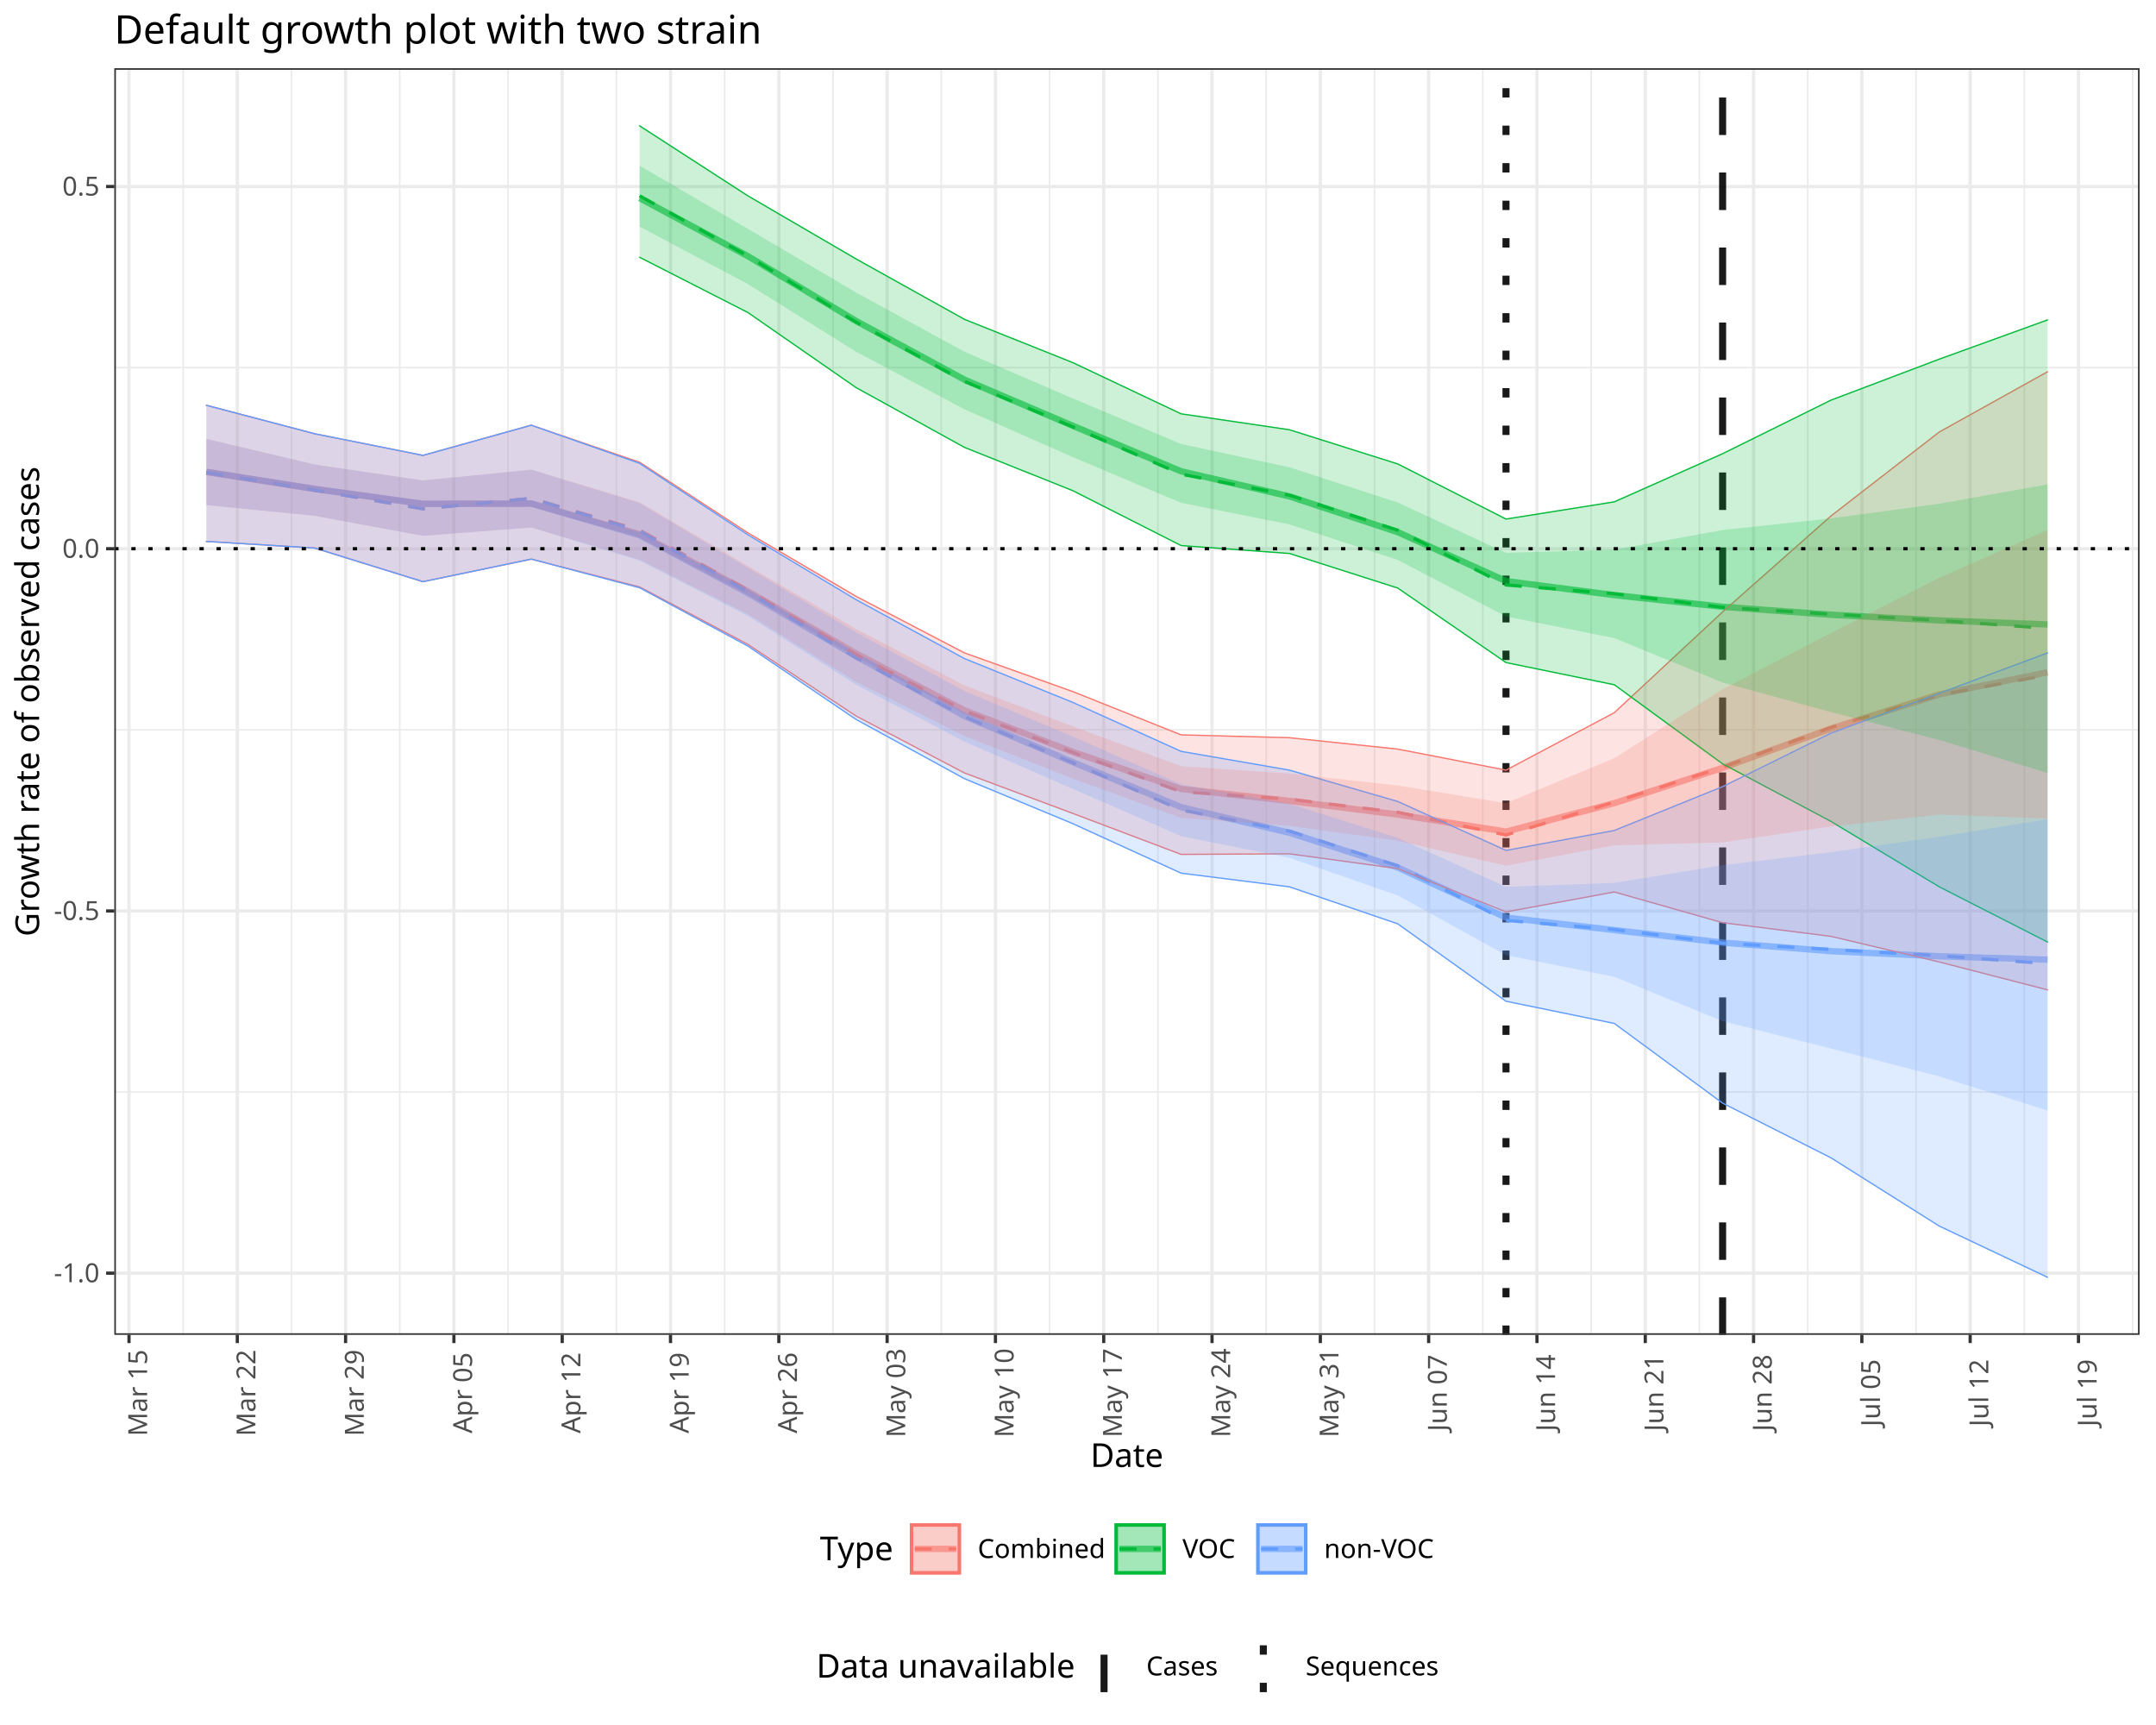
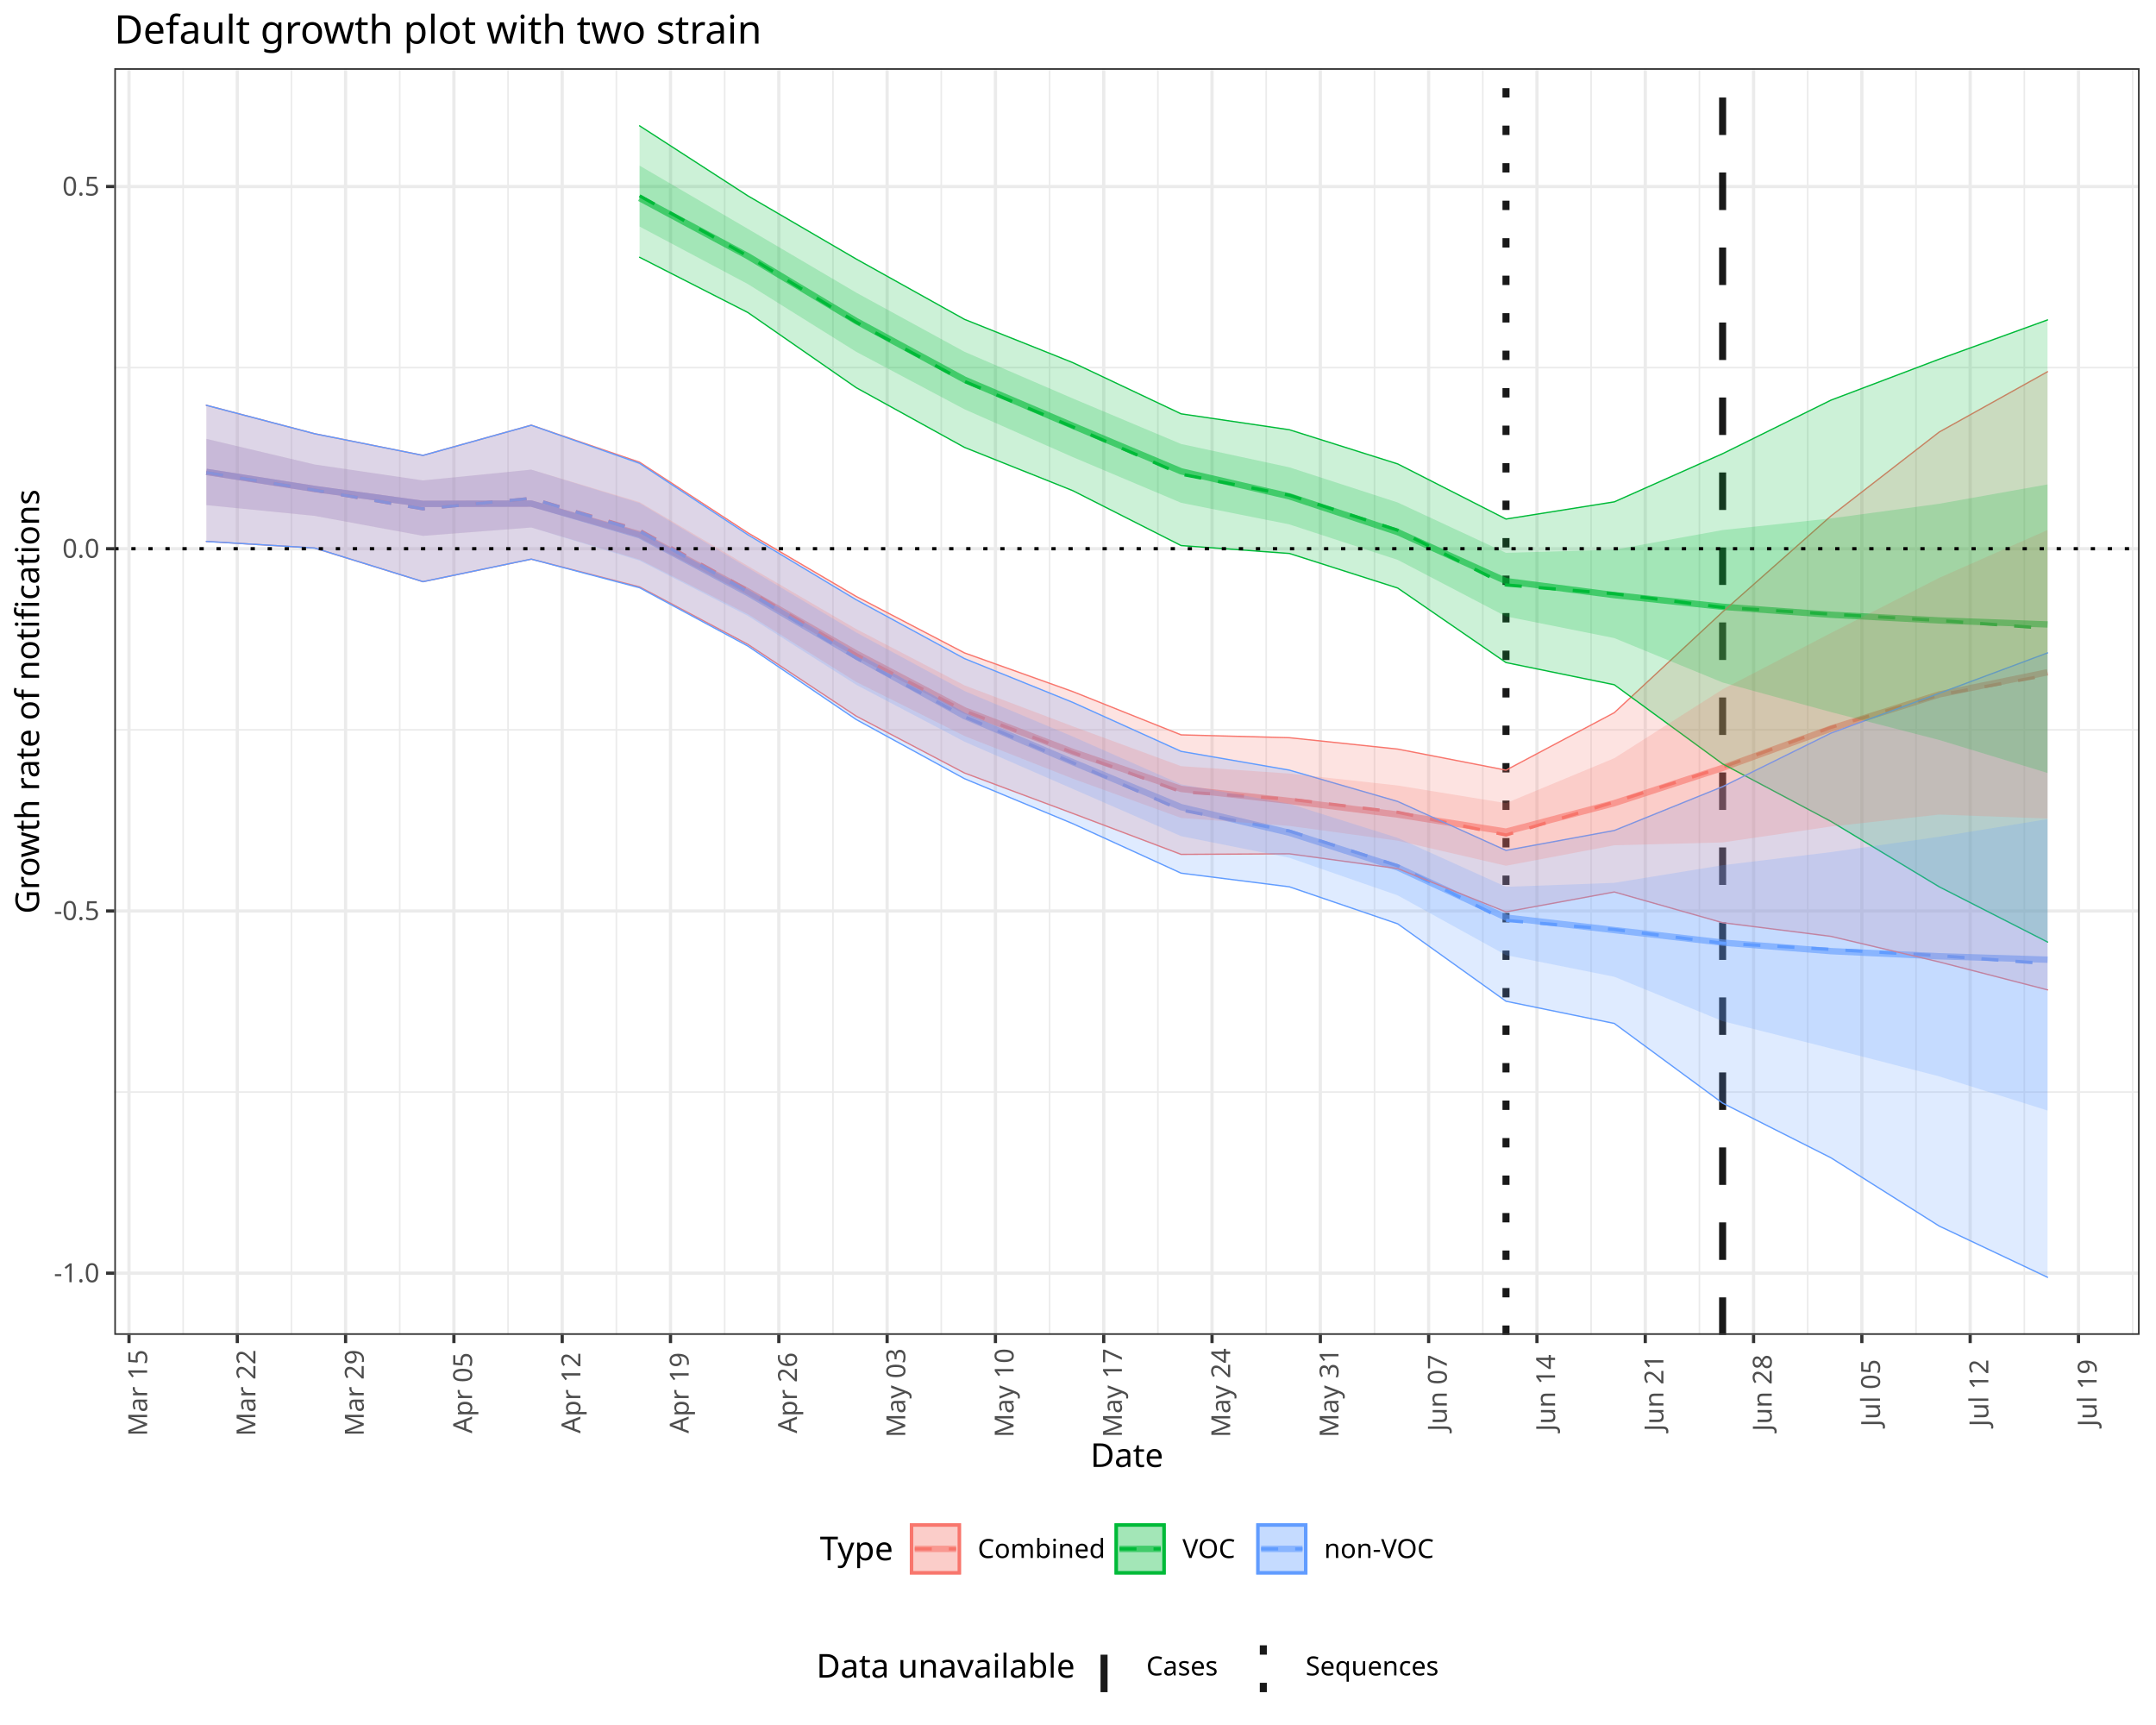
<svg xmlns="http://www.w3.org/2000/svg" class="svglite" data-engine-version="2.0" width="720.00pt" height="576.00pt" viewBox="0 0 720.00 576.00">
  <defs>
    <style type="text/css">
    .svglite line, .svglite polyline, .svglite polygon, .svglite path, .svglite rect, .svglite circle {
      fill: none;
      stroke: #000000;
      stroke-linecap: round;
      stroke-linejoin: round;
      stroke-miterlimit: 10.00;
    }
  </style>
  </defs>
  <rect width="100%" height="100%" style="stroke: none; fill: #FFFFFF;" />
  <defs>
    <clipPath id="cpMC4wMHw3MjAuMDB8MC4wMHw1NzYuMDA=">
      <rect x="0.00" y="0.00" width="720.00" height="576.00" />
    </clipPath>
  </defs>
  <g clip-path="url(#cpMC4wMHw3MjAuMDB8MC4wMHw1NzYuMDA=)">
    <rect x="0.00" y="0.00" width="720.00" height="576.00" style="stroke-width: 1.07; stroke: #FFFFFF; fill: #FFFFFF;" />
  </g>
  <defs>
    <clipPath id="cpMzguMTd8NzE0LjUyfDIyLjc4fDQ0NS43Mw==">
      <rect x="38.17" y="22.78" width="676.35" height="422.95" />
    </clipPath>
  </defs>
  <g clip-path="url(#cpMzguMTd8NzE0LjUyfDIyLjc4fDQ0NS43Mw==)">
    <rect x="38.17" y="22.78" width="676.35" height="422.95" style="stroke-width: 1.07; stroke: none; fill: #FFFFFF;" />
    <polyline points="38.17,364.65 714.52,364.65 " style="stroke-width: 0.53; stroke: #EBEBEB; stroke-linecap: butt;" />
    <polyline points="38.17,243.70 714.52,243.70 " style="stroke-width: 0.53; stroke: #EBEBEB; stroke-linecap: butt;" />
    <polyline points="38.17,122.75 714.52,122.75 " style="stroke-width: 0.53; stroke: #EBEBEB; stroke-linecap: butt;" />
    <polyline points="61.16,445.73 61.16,22.78 " style="stroke-width: 0.53; stroke: #EBEBEB; stroke-linecap: butt;" />
    <polyline points="97.33,445.73 97.33,22.78 " style="stroke-width: 0.53; stroke: #EBEBEB; stroke-linecap: butt;" />
    <polyline points="133.50,445.73 133.50,22.78 " style="stroke-width: 0.53; stroke: #EBEBEB; stroke-linecap: butt;" />
    <polyline points="169.67,445.73 169.67,22.78 " style="stroke-width: 0.53; stroke: #EBEBEB; stroke-linecap: butt;" />
    <polyline points="205.84,445.73 205.84,22.78 " style="stroke-width: 0.53; stroke: #EBEBEB; stroke-linecap: butt;" />
    <polyline points="242.00,445.73 242.00,22.78 " style="stroke-width: 0.53; stroke: #EBEBEB; stroke-linecap: butt;" />
    <polyline points="278.17,445.73 278.17,22.78 " style="stroke-width: 0.53; stroke: #EBEBEB; stroke-linecap: butt;" />
    <polyline points="314.34,445.73 314.34,22.78 " style="stroke-width: 0.53; stroke: #EBEBEB; stroke-linecap: butt;" />
    <polyline points="350.51,445.73 350.51,22.78 " style="stroke-width: 0.53; stroke: #EBEBEB; stroke-linecap: butt;" />
    <polyline points="386.68,445.73 386.68,22.78 " style="stroke-width: 0.53; stroke: #EBEBEB; stroke-linecap: butt;" />
    <polyline points="422.85,445.73 422.85,22.78 " style="stroke-width: 0.53; stroke: #EBEBEB; stroke-linecap: butt;" />
    <polyline points="459.02,445.73 459.02,22.78 " style="stroke-width: 0.53; stroke: #EBEBEB; stroke-linecap: butt;" />
    <polyline points="495.18,445.73 495.18,22.78 " style="stroke-width: 0.53; stroke: #EBEBEB; stroke-linecap: butt;" />
    <polyline points="531.35,445.73 531.35,22.78 " style="stroke-width: 0.53; stroke: #EBEBEB; stroke-linecap: butt;" />
    <polyline points="567.52,445.73 567.52,22.78 " style="stroke-width: 0.53; stroke: #EBEBEB; stroke-linecap: butt;" />
    <polyline points="603.69,445.73 603.69,22.78 " style="stroke-width: 0.53; stroke: #EBEBEB; stroke-linecap: butt;" />
    <polyline points="639.86,445.73 639.86,22.78 " style="stroke-width: 0.53; stroke: #EBEBEB; stroke-linecap: butt;" />
    <polyline points="676.03,445.73 676.03,22.78 " style="stroke-width: 0.53; stroke: #EBEBEB; stroke-linecap: butt;" />
    <polyline points="712.20,445.73 712.20,22.78 " style="stroke-width: 0.53; stroke: #EBEBEB; stroke-linecap: butt;" />
    <polyline points="38.17,425.13 714.52,425.13 " style="stroke-width: 1.07; stroke: #EBEBEB; stroke-linecap: butt;" />
    <polyline points="38.17,304.18 714.52,304.18 " style="stroke-width: 1.07; stroke: #EBEBEB; stroke-linecap: butt;" />
    <polyline points="38.17,183.23 714.52,183.23 " style="stroke-width: 1.07; stroke: #EBEBEB; stroke-linecap: butt;" />
    <polyline points="38.17,62.28 714.52,62.28 " style="stroke-width: 1.07; stroke: #EBEBEB; stroke-linecap: butt;" />
    <polyline points="43.08,445.73 43.08,22.78 " style="stroke-width: 1.07; stroke: #EBEBEB; stroke-linecap: butt;" />
    <polyline points="79.25,445.73 79.25,22.78 " style="stroke-width: 1.07; stroke: #EBEBEB; stroke-linecap: butt;" />
    <polyline points="115.41,445.73 115.41,22.78 " style="stroke-width: 1.07; stroke: #EBEBEB; stroke-linecap: butt;" />
    <polyline points="151.58,445.73 151.58,22.78 " style="stroke-width: 1.07; stroke: #EBEBEB; stroke-linecap: butt;" />
    <polyline points="187.75,445.73 187.75,22.78 " style="stroke-width: 1.07; stroke: #EBEBEB; stroke-linecap: butt;" />
    <polyline points="223.92,445.73 223.92,22.78 " style="stroke-width: 1.07; stroke: #EBEBEB; stroke-linecap: butt;" />
    <polyline points="260.09,445.73 260.09,22.78 " style="stroke-width: 1.07; stroke: #EBEBEB; stroke-linecap: butt;" />
    <polyline points="296.26,445.73 296.26,22.78 " style="stroke-width: 1.07; stroke: #EBEBEB; stroke-linecap: butt;" />
    <polyline points="332.43,445.73 332.43,22.78 " style="stroke-width: 1.07; stroke: #EBEBEB; stroke-linecap: butt;" />
    <polyline points="368.59,445.73 368.59,22.78 " style="stroke-width: 1.07; stroke: #EBEBEB; stroke-linecap: butt;" />
    <polyline points="404.76,445.73 404.76,22.78 " style="stroke-width: 1.07; stroke: #EBEBEB; stroke-linecap: butt;" />
    <polyline points="440.93,445.73 440.93,22.78 " style="stroke-width: 1.07; stroke: #EBEBEB; stroke-linecap: butt;" />
    <polyline points="477.10,445.73 477.10,22.78 " style="stroke-width: 1.07; stroke: #EBEBEB; stroke-linecap: butt;" />
    <polyline points="513.27,445.73 513.27,22.78 " style="stroke-width: 1.07; stroke: #EBEBEB; stroke-linecap: butt;" />
    <polyline points="549.44,445.73 549.44,22.78 " style="stroke-width: 1.07; stroke: #EBEBEB; stroke-linecap: butt;" />
    <polyline points="585.61,445.73 585.61,22.78 " style="stroke-width: 1.07; stroke: #EBEBEB; stroke-linecap: butt;" />
    <polyline points="621.77,445.73 621.77,22.78 " style="stroke-width: 1.07; stroke: #EBEBEB; stroke-linecap: butt;" />
    <polyline points="657.94,445.73 657.94,22.78 " style="stroke-width: 1.07; stroke: #EBEBEB; stroke-linecap: butt;" />
    <polyline points="694.11,445.73 694.11,22.78 " style="stroke-width: 1.07; stroke: #EBEBEB; stroke-linecap: butt;" />
    <line x1="575.27" y1="445.73" x2="575.27" y2="22.78" style="stroke-width: 2.35; stroke: #000000; stroke-opacity: 0.90; stroke-dasharray: 12.52,12.52; stroke-linecap: butt;" />
    <line x1="502.93" y1="445.73" x2="502.93" y2="22.78" style="stroke-width: 2.35; stroke: #000000; stroke-opacity: 0.90; stroke-dasharray: 3.13,9.39; stroke-linecap: butt;" />
    <polyline points="68.91,157.57 105.08,163.27 141.25,168.25 177.42,168.15 213.59,178.38 249.75,197.46 285.92,218.20 322.09,237.20 358.26,251.08 394.43,263.43 430.60,267.43 466.77,271.99 502.93,277.69 539.10,268.19 575.27,256.40 611.44,243.29 647.61,231.88 683.78,224.47 " style="stroke-width: 2.13; stroke: #F8766D; stroke-opacity: 0.60; stroke-linecap: butt;" />
    <polyline points="213.59,66.15 249.75,85.53 285.92,107.20 322.09,126.78 358.26,142.17 394.43,157.38 430.60,165.74 466.77,177.68 502.93,194.04 539.10,198.72 575.27,202.61 611.44,205.27 647.61,207.17 683.78,208.51 " style="stroke-width: 2.13; stroke: #00BA38; stroke-opacity: 0.60; stroke-linecap: butt;" />
    <polyline points="68.91,157.57 105.08,163.27 141.25,168.25 177.42,168.15 213.59,178.72 249.75,198.03 285.92,219.15 322.09,239.11 358.26,254.50 394.43,269.52 430.60,278.07 466.77,289.66 502.93,306.39 539.10,310.57 575.27,314.75 611.44,317.60 647.61,319.31 683.78,320.45 " style="stroke-width: 2.13; stroke: #619CFF; stroke-opacity: 0.60; stroke-linecap: butt;" />
    <polyline points="68.91,157.76 105.08,163.65 141.25,169.90 177.42,166.42 213.59,177.03 249.75,197.01 285.92,218.58 322.09,237.39 358.26,251.27 394.43,264.38 430.60,266.85 466.77,271.23 502.93,278.83 539.10,267.81 575.27,256.21 611.44,242.91 647.61,232.07 683.78,225.42 " style="stroke-width: 1.07; stroke: #F8766D; stroke-dasharray: 5.69,5.69; stroke-linecap: butt;" />
    <polyline points="213.59,65.39 249.75,85.53 285.92,107.58 322.09,127.35 358.26,142.55 394.43,158.33 430.60,165.36 466.77,177.05 502.93,195.33 539.10,198.26 575.27,202.80 611.44,205.08 647.61,207.17 683.78,209.84 " style="stroke-width: 1.07; stroke: #00BA38; stroke-dasharray: 5.69,5.69; stroke-linecap: butt;" />
    <polyline points="68.91,157.76 105.08,163.65 141.25,169.90 177.42,166.42 213.59,177.37 249.75,197.60 285.92,219.72 322.09,239.30 358.26,254.69 394.43,270.47 430.60,277.50 466.77,289.09 502.93,307.34 539.10,310.38 575.27,314.94 611.44,317.03 647.61,319.12 683.78,321.78 " style="stroke-width: 1.07; stroke: #619CFF; stroke-dasharray: 5.69,5.69; stroke-linecap: butt;" />
    <polygon points="68.91,135.33 105.08,144.83 141.25,152.06 177.42,141.98 213.59,154.34 249.75,177.92 285.92,199.15 322.09,218.01 358.26,230.93 394.43,245.38 430.60,246.33 466.77,250.13 502.93,257.16 539.10,237.97 575.27,204.32 611.44,172.30 647.61,144.26 683.78,124.12 683.78,330.53 647.61,321.21 611.44,312.66 575.27,308.10 539.10,297.84 502.93,304.49 466.77,290.04 430.60,285.10 394.43,285.29 358.26,271.61 322.09,258.11 285.92,239.11 249.75,215.16 213.59,195.98 177.42,186.70 141.25,194.23 105.08,183.00 68.91,180.79 " style="stroke-width: 0.00; stroke: none; fill: #F8766D; fill-opacity: 0.20;" />
    <polyline points="68.91,135.33 105.08,144.83 141.25,152.06 177.42,141.98 213.59,154.34 249.75,177.92 285.92,199.15 322.09,218.01 358.26,230.93 394.43,245.38 430.60,246.33 466.77,250.13 502.93,257.16 539.10,237.97 575.27,204.32 611.44,172.30 647.61,144.26 683.78,124.12 " style="stroke-width: 0.43; stroke: #F8766D;" />
    <polyline points="683.78,330.53 647.61,321.21 611.44,312.66 575.27,308.10 539.10,297.84 502.93,304.49 466.77,290.04 430.60,285.10 394.43,285.29 358.26,271.61 322.09,258.11 285.92,239.11 249.75,215.16 213.59,195.98 177.42,186.70 141.25,194.23 105.08,183.00 68.91,180.79 " style="stroke-width: 0.43; stroke: #F8766D;" />
    <polygon points="213.59,42.01 249.75,65.39 285.92,86.48 322.09,106.63 358.26,121.08 394.43,138.18 430.60,143.50 466.77,154.91 502.93,173.32 539.10,167.57 575.27,151.49 611.44,133.62 647.61,119.93 683.78,106.82 683.78,314.56 647.61,296.12 611.44,274.27 575.27,255.07 539.10,228.65 502.93,221.24 466.77,196.36 430.60,184.81 394.43,182.17 358.26,163.84 322.09,149.39 285.92,129.44 249.75,104.35 213.59,85.91 " style="stroke-width: 0.00; stroke: none; fill: #00BA38; fill-opacity: 0.20;" />
    <polyline points="213.59,42.01 249.75,65.39 285.92,86.48 322.09,106.63 358.26,121.08 394.43,138.18 430.60,143.50 466.77,154.91 502.93,173.32 539.10,167.57 575.27,151.49 611.44,133.62 647.61,119.93 683.78,106.82 " style="stroke-width: 0.43; stroke: #00BA38;" />
    <polyline points="683.78,314.56 647.61,296.12 611.44,274.27 575.27,255.07 539.10,228.65 502.93,221.24 466.77,196.36 430.60,184.81 394.43,182.17 358.26,163.84 322.09,149.39 285.92,129.44 249.75,104.35 213.59,85.91 " style="stroke-width: 0.43; stroke: #00BA38;" />
    <polygon points="68.91,135.33 105.08,144.83 141.25,152.06 177.42,141.98 213.59,154.72 249.75,178.57 285.92,200.26 322.09,219.91 358.26,234.54 394.43,250.89 430.60,257.16 466.77,267.62 502.93,283.96 539.10,277.31 575.27,262.67 611.44,244.81 647.61,231.50 683.78,218.01 683.78,426.51 647.61,409.40 611.44,386.60 575.27,368.35 539.10,341.74 502.93,334.33 466.77,308.48 430.60,296.12 394.43,291.56 358.26,275.03 322.09,260.01 285.92,240.25 249.75,215.73 213.59,196.26 177.42,186.70 141.25,194.23 105.08,183.00 68.91,180.79 " style="stroke-width: 0.00; stroke: none; fill: #619CFF; fill-opacity: 0.20;" />
    <polyline points="68.91,135.33 105.08,144.83 141.25,152.06 177.42,141.98 213.59,154.72 249.75,178.57 285.92,200.26 322.09,219.91 358.26,234.54 394.43,250.89 430.60,257.16 466.77,267.62 502.93,283.96 539.10,277.31 575.27,262.67 611.44,244.81 647.61,231.50 683.78,218.01 " style="stroke-width: 0.43; stroke: #619CFF;" />
    <polyline points="683.78,426.51 647.61,409.40 611.44,386.60 575.27,368.35 539.10,341.74 502.93,334.33 466.77,308.48 430.60,296.12 394.43,291.56 358.26,275.03 322.09,260.01 285.92,240.25 249.75,215.73 213.59,196.26 177.42,186.70 141.25,194.23 105.08,183.00 68.91,180.79 " style="stroke-width: 0.43; stroke: #619CFF;" />
    <polygon points="68.91,146.54 105.08,155.10 141.25,160.42 177.42,156.81 213.59,167.68 249.75,188.97 285.92,210.03 322.09,228.84 358.26,242.53 394.43,255.83 430.60,258.30 466.77,262.29 502.93,268.19 539.10,253.17 575.27,230.17 611.44,211.36 647.61,192.94 683.78,176.97 683.78,273.32 647.61,271.99 611.44,275.98 575.27,281.30 539.10,282.25 502.93,289.09 466.77,280.73 430.60,275.79 394.43,273.13 358.26,260.01 322.09,245.76 285.92,227.70 249.75,205.08 213.59,186.86 177.42,176.14 141.25,178.93 105.08,172.26 68.91,168.67 " style="stroke-width: 0.00; stroke: none; fill: #F8766D; fill-opacity: 0.20;" />
    <polyline points="68.91,146.54 105.08,155.10 141.25,160.42 177.42,156.81 213.59,167.68 249.75,188.97 285.92,210.03 322.09,228.84 358.26,242.53 394.43,255.83 430.60,258.30 466.77,262.29 502.93,268.19 539.10,253.17 575.27,230.17 611.44,211.36 647.61,192.94 683.78,176.97 " style="stroke-width: 1.07; stroke: none;" />
    <polyline points="683.78,273.32 647.61,271.99 611.44,275.98 575.27,281.30 539.10,282.25 502.93,289.09 466.77,280.73 430.60,275.79 394.43,273.13 358.26,260.01 322.09,245.76 285.92,227.70 249.75,205.08 213.59,186.86 177.42,176.14 141.25,178.93 105.08,172.26 68.91,168.67 " style="stroke-width: 1.07; stroke: none;" />
    <polygon points="213.59,55.31 249.75,76.41 285.92,97.70 322.09,117.46 358.26,133.05 394.43,148.25 430.60,156.05 466.77,167.79 502.93,184.60 539.10,183.55 575.27,176.99 611.44,173.10 647.61,168.21 683.78,161.75 683.78,258.11 647.61,247.09 611.44,237.77 575.27,227.89 539.10,213.07 502.93,205.84 466.77,186.95 430.60,175.11 394.43,167.89 358.26,152.63 322.09,136.66 285.92,117.46 249.75,94.85 213.59,75.65 " style="stroke-width: 0.00; stroke: none; fill: #00BA38; fill-opacity: 0.20;" />
    <polyline points="213.59,55.31 249.75,76.41 285.92,97.70 322.09,117.46 358.26,133.05 394.43,148.25 430.60,156.05 466.77,167.79 502.93,184.60 539.10,183.55 575.27,176.99 611.44,173.10 647.61,168.21 683.78,161.75 " style="stroke-width: 1.07; stroke: none;" />
    <polyline points="683.78,258.11 647.61,247.09 611.44,237.77 575.27,227.89 539.10,213.07 502.93,205.84 466.77,186.95 430.60,175.11 394.43,167.89 358.26,152.63 322.09,136.66 285.92,117.46 249.75,94.85 213.59,75.65 " style="stroke-width: 1.07; stroke: none;" />
    <polygon points="68.91,146.54 105.08,155.10 141.25,160.42 177.42,156.81 213.59,167.98 249.75,189.59 285.92,211.17 322.09,230.74 358.26,245.95 394.43,261.91 430.60,268.38 466.77,279.78 502.93,296.12 539.10,294.79 575.27,288.90 611.44,284.53 647.61,279.40 683.78,273.51 683.78,370.82 647.61,359.42 611.44,350.10 575.27,340.98 539.10,326.16 502.93,318.93 466.77,298.98 430.60,286.43 394.43,279.21 358.26,263.43 322.09,247.66 285.92,228.65 249.75,205.65 213.59,187.20 177.42,176.14 141.25,178.93 105.08,172.26 68.91,168.67 " style="stroke-width: 0.00; stroke: none; fill: #619CFF; fill-opacity: 0.20;" />
    <polyline points="68.91,146.54 105.08,155.10 141.25,160.42 177.42,156.81 213.59,167.98 249.75,189.59 285.92,211.17 322.09,230.74 358.26,245.95 394.43,261.91 430.60,268.38 466.77,279.78 502.93,296.12 539.10,294.79 575.27,288.90 611.44,284.53 647.61,279.40 683.78,273.51 " style="stroke-width: 1.07; stroke: none;" />
    <polyline points="683.78,370.82 647.61,359.42 611.44,350.10 575.27,340.98 539.10,326.16 502.93,318.93 466.77,298.98 430.60,286.43 394.43,279.21 358.26,263.43 322.09,247.66 285.92,228.65 249.75,205.65 213.59,187.20 177.42,176.14 141.25,178.93 105.08,172.26 68.91,168.67 " style="stroke-width: 1.07; stroke: none;" />
    <line x1="38.17" y1="183.23" x2="714.52" y2="183.23" style="stroke-width: 1.07; stroke-dasharray: 1.42,4.27; stroke-linecap: butt;" />
    <rect x="38.17" y="22.78" width="676.35" height="422.95" style="stroke-width: 1.07; stroke: #333333;" />
  </g>
  <g clip-path="url(#cpMC4wMHw3MjAuMDB8MC4wMHw1NzYuMDA=)">
    <text x="33.24" y="428.15" text-anchor="end" style="font-size: 8.80px; fill: #4D4D4D; font-family: sans;" textLength="15.16px" lengthAdjust="spacingAndGlyphs">-1.0</text>
    <text x="33.24" y="307.20" text-anchor="end" style="font-size: 8.80px; fill: #4D4D4D; font-family: sans;" textLength="15.16px" lengthAdjust="spacingAndGlyphs">-0.5</text>
    <text x="33.24" y="186.25" text-anchor="end" style="font-size: 8.80px; fill: #4D4D4D; font-family: sans;" textLength="12.23px" lengthAdjust="spacingAndGlyphs">0.0</text>
    <text x="33.24" y="65.30" text-anchor="end" style="font-size: 8.80px; fill: #4D4D4D; font-family: sans;" textLength="12.23px" lengthAdjust="spacingAndGlyphs">0.5</text>
    <polyline points="35.43,425.13 38.17,425.13 " style="stroke-width: 1.07; stroke: #333333; stroke-linecap: butt;" />
    <polyline points="35.43,304.18 38.17,304.18 " style="stroke-width: 1.07; stroke: #333333; stroke-linecap: butt;" />
    <polyline points="35.43,183.23 38.17,183.23 " style="stroke-width: 1.07; stroke: #333333; stroke-linecap: butt;" />
    <polyline points="35.43,62.28 38.17,62.28 " style="stroke-width: 1.07; stroke: #333333; stroke-linecap: butt;" />
    <polyline points="43.08,448.47 43.08,445.73 " style="stroke-width: 1.07; stroke: #333333; stroke-linecap: butt;" />
    <polyline points="79.25,448.47 79.25,445.73 " style="stroke-width: 1.07; stroke: #333333; stroke-linecap: butt;" />
    <polyline points="115.41,448.47 115.41,445.73 " style="stroke-width: 1.07; stroke: #333333; stroke-linecap: butt;" />
    <polyline points="151.58,448.47 151.58,445.73 " style="stroke-width: 1.07; stroke: #333333; stroke-linecap: butt;" />
    <polyline points="187.75,448.47 187.75,445.73 " style="stroke-width: 1.07; stroke: #333333; stroke-linecap: butt;" />
    <polyline points="223.92,448.47 223.92,445.73 " style="stroke-width: 1.07; stroke: #333333; stroke-linecap: butt;" />
    <polyline points="260.09,448.47 260.09,445.73 " style="stroke-width: 1.07; stroke: #333333; stroke-linecap: butt;" />
    <polyline points="296.26,448.47 296.26,445.73 " style="stroke-width: 1.07; stroke: #333333; stroke-linecap: butt;" />
    <polyline points="332.43,448.47 332.43,445.73 " style="stroke-width: 1.07; stroke: #333333; stroke-linecap: butt;" />
    <polyline points="368.59,448.47 368.59,445.73 " style="stroke-width: 1.07; stroke: #333333; stroke-linecap: butt;" />
    <polyline points="404.76,448.47 404.76,445.73 " style="stroke-width: 1.07; stroke: #333333; stroke-linecap: butt;" />
    <polyline points="440.93,448.47 440.93,445.73 " style="stroke-width: 1.07; stroke: #333333; stroke-linecap: butt;" />
    <polyline points="477.10,448.47 477.10,445.73 " style="stroke-width: 1.07; stroke: #333333; stroke-linecap: butt;" />
    <polyline points="513.27,448.47 513.27,445.73 " style="stroke-width: 1.07; stroke: #333333; stroke-linecap: butt;" />
    <polyline points="549.44,448.47 549.44,445.73 " style="stroke-width: 1.07; stroke: #333333; stroke-linecap: butt;" />
    <polyline points="585.61,448.47 585.61,445.73 " style="stroke-width: 1.07; stroke: #333333; stroke-linecap: butt;" />
    <polyline points="621.77,448.47 621.77,445.73 " style="stroke-width: 1.07; stroke: #333333; stroke-linecap: butt;" />
    <polyline points="657.94,448.47 657.94,445.73 " style="stroke-width: 1.07; stroke: #333333; stroke-linecap: butt;" />
    <polyline points="694.11,448.47 694.11,445.73 " style="stroke-width: 1.07; stroke: #333333; stroke-linecap: butt;" />
    <text transform="translate(49.13,465.10) rotate(-90)" text-anchor="middle" style="font-size: 8.80px; fill: #4D4D4D; font-family: sans;" textLength="27.39px" lengthAdjust="spacingAndGlyphs">Mar 15</text>
    <text transform="translate(85.30,465.10) rotate(-90)" text-anchor="middle" style="font-size: 8.80px; fill: #4D4D4D; font-family: sans;" textLength="27.39px" lengthAdjust="spacingAndGlyphs">Mar 22</text>
    <text transform="translate(121.47,465.10) rotate(-90)" text-anchor="middle" style="font-size: 8.80px; fill: #4D4D4D; font-family: sans;" textLength="27.39px" lengthAdjust="spacingAndGlyphs">Mar 29</text>
    <text transform="translate(157.64,465.10) rotate(-90)" text-anchor="middle" style="font-size: 8.80px; fill: #4D4D4D; font-family: sans;" textLength="25.93px" lengthAdjust="spacingAndGlyphs">Apr 05</text>
    <text transform="translate(193.81,465.10) rotate(-90)" text-anchor="middle" style="font-size: 8.80px; fill: #4D4D4D; font-family: sans;" textLength="25.93px" lengthAdjust="spacingAndGlyphs">Apr 12</text>
    <text transform="translate(229.98,465.10) rotate(-90)" text-anchor="middle" style="font-size: 8.80px; fill: #4D4D4D; font-family: sans;" textLength="25.93px" lengthAdjust="spacingAndGlyphs">Apr 19</text>
    <text transform="translate(266.14,465.10) rotate(-90)" text-anchor="middle" style="font-size: 8.80px; fill: #4D4D4D; font-family: sans;" textLength="25.93px" lengthAdjust="spacingAndGlyphs">Apr 26</text>
    <text transform="translate(302.31,465.10) rotate(-90)" text-anchor="middle" style="font-size: 8.80px; fill: #4D4D4D; font-family: sans;" textLength="28.87px" lengthAdjust="spacingAndGlyphs">May 03</text>
    <text transform="translate(338.48,465.10) rotate(-90)" text-anchor="middle" style="font-size: 8.80px; fill: #4D4D4D; font-family: sans;" textLength="28.87px" lengthAdjust="spacingAndGlyphs">May 10</text>
    <text transform="translate(374.65,465.10) rotate(-90)" text-anchor="middle" style="font-size: 8.80px; fill: #4D4D4D; font-family: sans;" textLength="28.87px" lengthAdjust="spacingAndGlyphs">May 17</text>
    <text transform="translate(410.82,465.10) rotate(-90)" text-anchor="middle" style="font-size: 8.80px; fill: #4D4D4D; font-family: sans;" textLength="28.87px" lengthAdjust="spacingAndGlyphs">May 24</text>
    <text transform="translate(446.99,465.10) rotate(-90)" text-anchor="middle" style="font-size: 8.80px; fill: #4D4D4D; font-family: sans;" textLength="28.87px" lengthAdjust="spacingAndGlyphs">May 31</text>
    <text transform="translate(483.16,465.10) rotate(-90)" text-anchor="middle" style="font-size: 8.80px; fill: #4D4D4D; font-family: sans;" textLength="26.43px" lengthAdjust="spacingAndGlyphs">Jun 07</text>
    <text transform="translate(519.32,465.10) rotate(-90)" text-anchor="middle" style="font-size: 8.80px; fill: #4D4D4D; font-family: sans;" textLength="26.43px" lengthAdjust="spacingAndGlyphs">Jun 14</text>
    <text transform="translate(555.49,465.10) rotate(-90)" text-anchor="middle" style="font-size: 8.80px; fill: #4D4D4D; font-family: sans;" textLength="26.43px" lengthAdjust="spacingAndGlyphs">Jun 21</text>
    <text transform="translate(591.66,465.10) rotate(-90)" text-anchor="middle" style="font-size: 8.80px; fill: #4D4D4D; font-family: sans;" textLength="26.43px" lengthAdjust="spacingAndGlyphs">Jun 28</text>
    <text transform="translate(627.83,465.10) rotate(-90)" text-anchor="middle" style="font-size: 8.80px; fill: #4D4D4D; font-family: sans;" textLength="23.49px" lengthAdjust="spacingAndGlyphs">Jul 05</text>
    <text transform="translate(664.00,465.10) rotate(-90)" text-anchor="middle" style="font-size: 8.80px; fill: #4D4D4D; font-family: sans;" textLength="23.49px" lengthAdjust="spacingAndGlyphs">Jul 12</text>
    <text transform="translate(700.17,465.10) rotate(-90)" text-anchor="middle" style="font-size: 8.80px; fill: #4D4D4D; font-family: sans;" textLength="23.49px" lengthAdjust="spacingAndGlyphs">Jul 19</text>
    <text x="376.34" y="489.84" text-anchor="middle" style="font-size: 11.00px; font-family: sans;" textLength="23.24px" lengthAdjust="spacingAndGlyphs">Date</text>
-     <text transform="translate(13.05,234.26) rotate(-90)" text-anchor="middle" style="font-size: 11.00px; font-family: sans;" textLength="149.83px" lengthAdjust="spacingAndGlyphs">Growth rate of observed cases</text>
+     <text transform="translate(13.05,234.26) rotate(-90)" text-anchor="middle" style="font-size: 11.00px; font-family: sans;" textLength="149.83px" lengthAdjust="spacingAndGlyphs">Growth rate of notifications</text>
    <rect x="268.33" y="503.08" width="216.02" height="28.24" style="stroke-width: 1.07; stroke: none; fill: #FFFFFF;" />
    <text x="273.81" y="520.99" style="font-size: 11.00px; font-family: sans;" textLength="24.46px" lengthAdjust="spacingAndGlyphs">Type</text>
    <rect x="303.75" y="508.56" width="17.28" height="17.28" style="stroke-width: 1.07; stroke: none; fill: #FFFFFF;" />
    <line x1="305.48" y1="517.20" x2="319.31" y2="517.20" style="stroke-width: 2.13; stroke: #F8766D; stroke-opacity: 0.60; stroke-linecap: butt;" />
    <line x1="305.48" y1="517.20" x2="319.31" y2="517.20" style="stroke-width: 1.07; stroke: #F8766D; stroke-dasharray: 5.69,5.69; stroke-linecap: butt;" />
    <rect x="304.04" y="508.85" width="16.71" height="16.71" style="stroke-width: 0.43; stroke: #F8766D; stroke-linecap: square; stroke-linejoin: miter; fill: #F8766D; fill-opacity: 0.20;" />
    <rect x="304.46" y="509.27" width="15.86" height="15.86" style="stroke-width: 1.07; stroke: #F8766D; stroke-linecap: square; stroke-linejoin: miter; fill: #F8766D; fill-opacity: 0.20;" />
    <rect x="372.11" y="508.56" width="17.28" height="17.28" style="stroke-width: 1.07; stroke: none; fill: #FFFFFF;" />
    <line x1="373.84" y1="517.20" x2="387.66" y2="517.20" style="stroke-width: 2.13; stroke: #00BA38; stroke-opacity: 0.60; stroke-linecap: butt;" />
    <line x1="373.84" y1="517.20" x2="387.66" y2="517.20" style="stroke-width: 1.07; stroke: #00BA38; stroke-dasharray: 5.69,5.69; stroke-linecap: butt;" />
    <rect x="372.39" y="508.85" width="16.71" height="16.71" style="stroke-width: 0.43; stroke: #00BA38; stroke-linecap: square; stroke-linejoin: miter; fill: #00BA38; fill-opacity: 0.20;" />
    <rect x="372.82" y="509.27" width="15.86" height="15.86" style="stroke-width: 1.07; stroke: #00BA38; stroke-linecap: square; stroke-linejoin: miter; fill: #00BA38; fill-opacity: 0.20;" />
    <rect x="419.42" y="508.56" width="17.28" height="17.28" style="stroke-width: 1.07; stroke: none; fill: #FFFFFF;" />
    <line x1="421.15" y1="517.20" x2="434.98" y2="517.20" style="stroke-width: 2.13; stroke: #619CFF; stroke-opacity: 0.60; stroke-linecap: butt;" />
    <line x1="421.15" y1="517.20" x2="434.98" y2="517.20" style="stroke-width: 1.07; stroke: #619CFF; stroke-dasharray: 5.69,5.69; stroke-linecap: butt;" />
    <rect x="419.71" y="508.85" width="16.71" height="16.71" style="stroke-width: 0.43; stroke: #619CFF; stroke-linecap: square; stroke-linejoin: miter; fill: #619CFF; fill-opacity: 0.20;" />
    <rect x="420.13" y="509.27" width="15.86" height="15.86" style="stroke-width: 1.07; stroke: #619CFF; stroke-linecap: square; stroke-linejoin: miter; fill: #619CFF; fill-opacity: 0.20;" />
    <text x="326.51" y="520.23" style="font-size: 8.80px; font-family: sans;" textLength="40.12px" lengthAdjust="spacingAndGlyphs">Combined</text>
    <text x="394.87" y="520.23" style="font-size: 8.80px; font-family: sans;" textLength="19.08px" lengthAdjust="spacingAndGlyphs">VOC</text>
    <text x="442.18" y="520.23" style="font-size: 8.80px; font-family: sans;" textLength="36.69px" lengthAdjust="spacingAndGlyphs">non-VOC</text>
    <rect x="267.15" y="542.28" width="218.39" height="28.24" style="stroke-width: 1.07; stroke: none; fill: #FFFFFF;" />
    <text x="272.63" y="560.19" style="font-size: 11.00px; font-family: sans;" textLength="81.95px" lengthAdjust="spacingAndGlyphs">Data unavailable</text>
    <rect x="360.06" y="547.76" width="17.28" height="17.28" style="stroke-width: 1.07; stroke: none; fill: #FFFFFF;" />
    <line x1="368.70" y1="565.04" x2="368.70" y2="547.76" style="stroke-width: 2.35; stroke: #000000; stroke-opacity: 0.90; stroke-dasharray: 12.52,12.52; stroke-linecap: butt;" />
    <rect x="413.25" y="547.76" width="17.28" height="17.28" style="stroke-width: 1.07; stroke: none; fill: #FFFFFF;" />
    <line x1="421.89" y1="565.04" x2="421.89" y2="547.76" style="stroke-width: 2.35; stroke: #000000; stroke-opacity: 0.90; stroke-dasharray: 3.13,9.39; stroke-linecap: butt;" />
    <text x="382.82" y="559.43" style="font-size: 8.80px; font-family: sans;" textLength="24.95px" lengthAdjust="spacingAndGlyphs">Cases</text>
    <text x="436.01" y="559.43" style="font-size: 8.80px; font-family: sans;" textLength="44.05px" lengthAdjust="spacingAndGlyphs">Sequences</text>
    <text x="38.17" y="14.56" style="font-size: 13.20px; font-family: sans;" textLength="197.37px" lengthAdjust="spacingAndGlyphs">Default growth plot with two strain</text>
  </g>
</svg>
